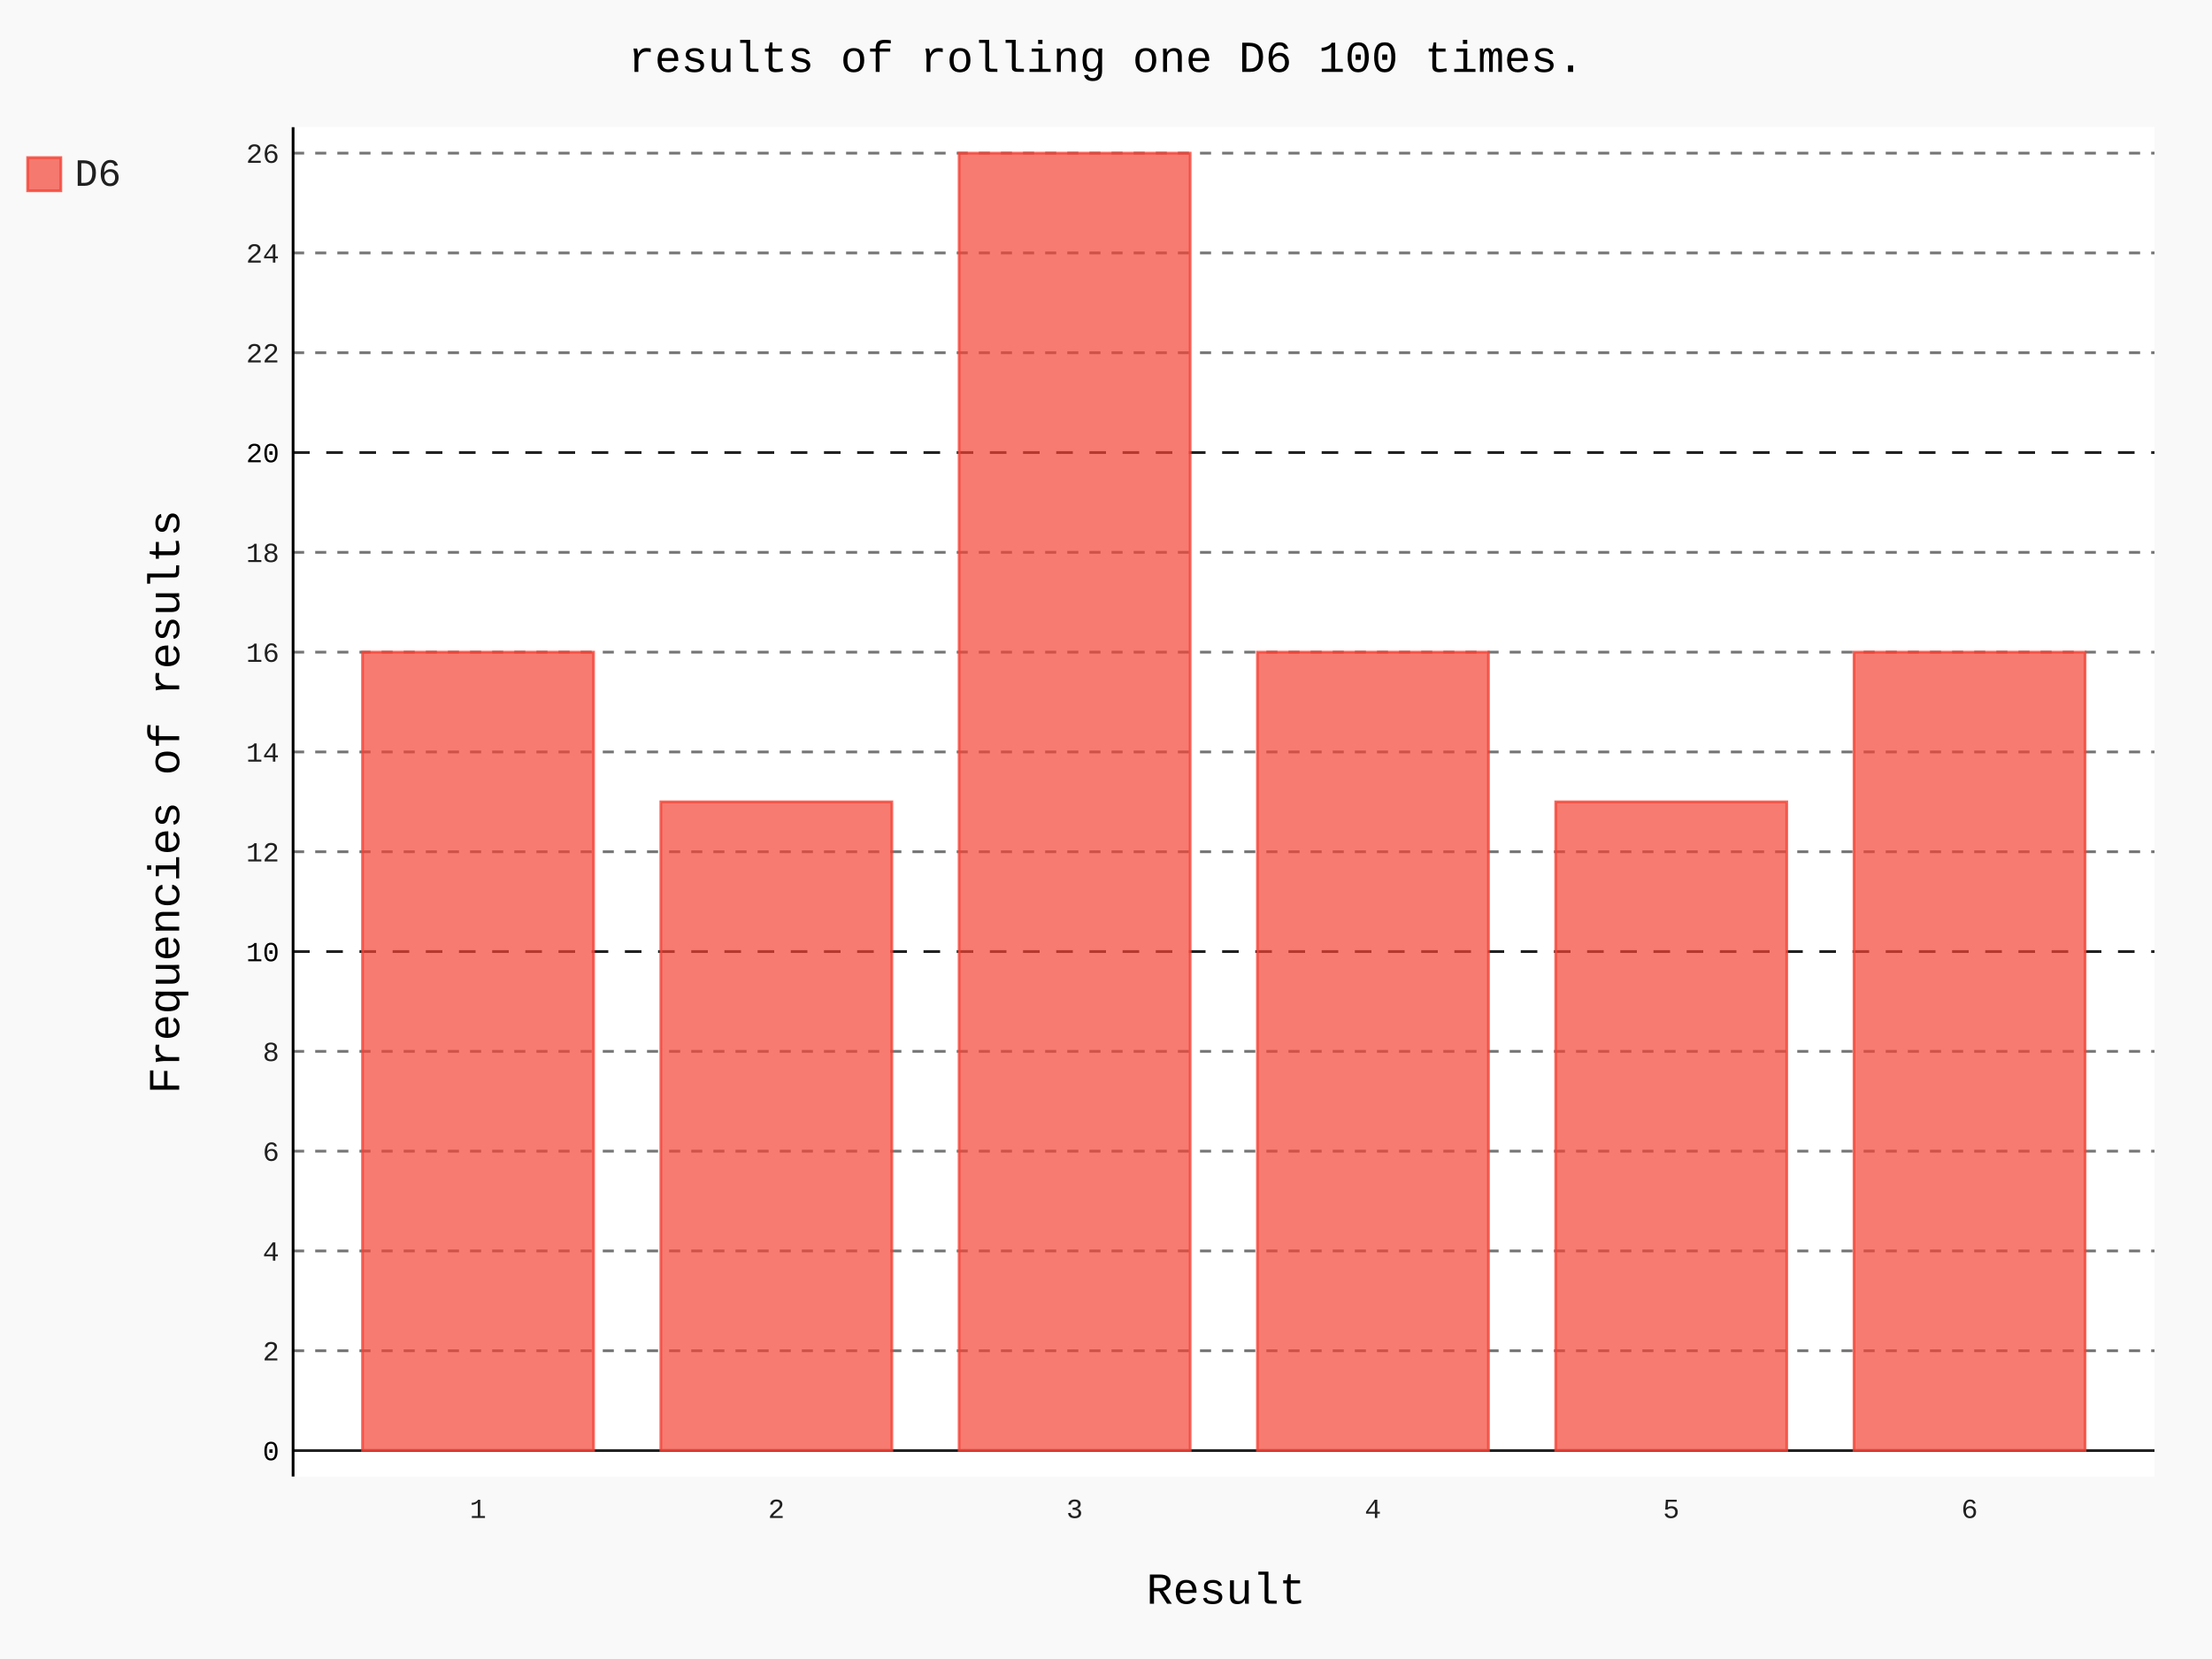
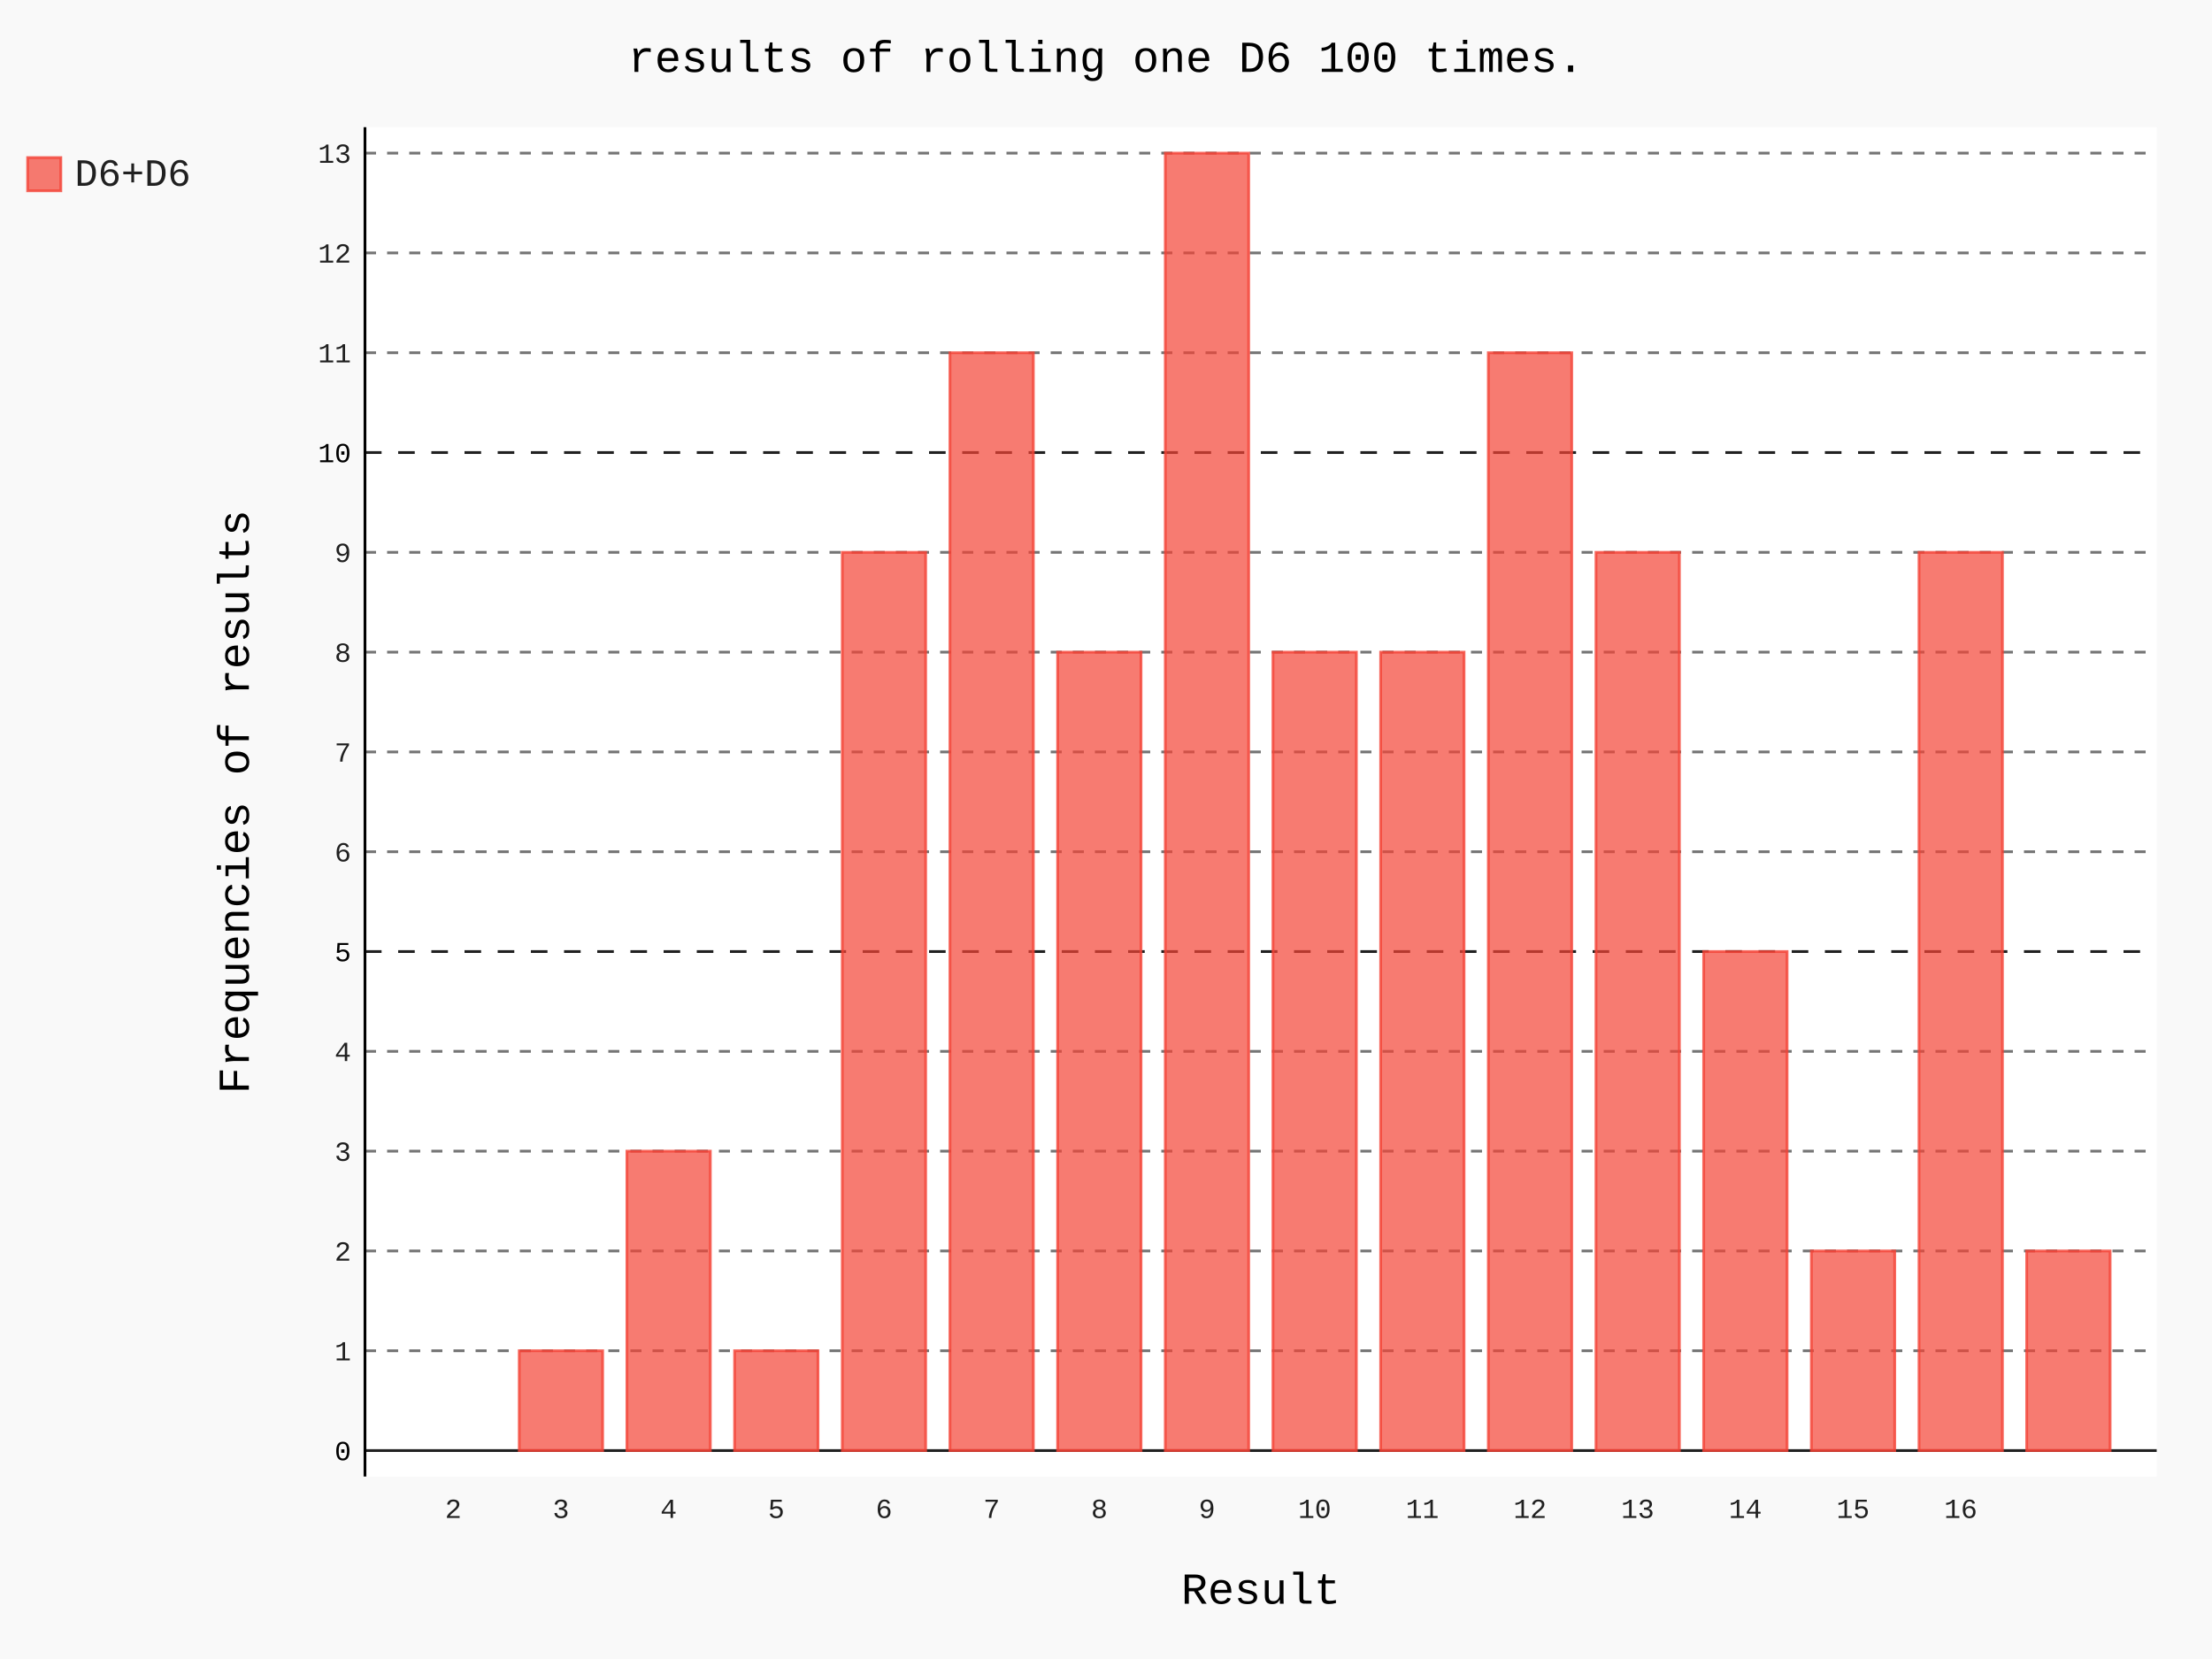
- <svg xmlns="http://www.w3.org/2000/svg" class="pygal-chart" id="chart-1921a8cd-3ffe-412e-8988-e99bed400083" viewBox="0 0 800 600">
+ <svg xmlns="http://www.w3.org/2000/svg" class="pygal-chart" id="chart-f39f1218-35b5-440c-beb1-5be329a6a3e0" viewBox="0 0 800 600">
  <defs>
-     <style type="text/css">#chart-1921a8cd-3ffe-412e-8988-e99bed400083{-webkit-user-select:none;-webkit-font-smoothing:antialiased;font-family:Consolas,"Liberation Mono",Menlo,Courier,monospace}#chart-1921a8cd-3ffe-412e-8988-e99bed400083 .title{font-family:Consolas,"Liberation Mono",Menlo,Courier,monospace;font-size:16px}#chart-1921a8cd-3ffe-412e-8988-e99bed400083 .legends .legend text{font-family:Consolas,"Liberation Mono",Menlo,Courier,monospace;font-size:14px}#chart-1921a8cd-3ffe-412e-8988-e99bed400083 .axis text{font-family:Consolas,"Liberation Mono",Menlo,Courier,monospace;font-size:10px}#chart-1921a8cd-3ffe-412e-8988-e99bed400083 .axis text.major{font-family:Consolas,"Liberation Mono",Menlo,Courier,monospace;font-size:10px}#chart-1921a8cd-3ffe-412e-8988-e99bed400083 .text-overlay text.value{font-family:Consolas,"Liberation Mono",Menlo,Courier,monospace;font-size:16px}#chart-1921a8cd-3ffe-412e-8988-e99bed400083 .text-overlay text.label{font-family:Consolas,"Liberation Mono",Menlo,Courier,monospace;font-size:10px}#chart-1921a8cd-3ffe-412e-8988-e99bed400083 .tooltip{font-family:Consolas,"Liberation Mono",Menlo,Courier,monospace;font-size:14px}#chart-1921a8cd-3ffe-412e-8988-e99bed400083 text.no_data{font-family:Consolas,"Liberation Mono",Menlo,Courier,monospace;font-size:64px}
- #chart-1921a8cd-3ffe-412e-8988-e99bed400083{background-color:rgba(249,249,249,1)}#chart-1921a8cd-3ffe-412e-8988-e99bed400083 path,#chart-1921a8cd-3ffe-412e-8988-e99bed400083 line,#chart-1921a8cd-3ffe-412e-8988-e99bed400083 rect,#chart-1921a8cd-3ffe-412e-8988-e99bed400083 circle{-webkit-transition:150ms;-moz-transition:150ms;transition:150ms}#chart-1921a8cd-3ffe-412e-8988-e99bed400083 .graph &gt; .background{fill:rgba(249,249,249,1)}#chart-1921a8cd-3ffe-412e-8988-e99bed400083 .plot &gt; .background{fill:rgba(255,255,255,1)}#chart-1921a8cd-3ffe-412e-8988-e99bed400083 .graph{fill:rgba(0,0,0,.87)}#chart-1921a8cd-3ffe-412e-8988-e99bed400083 text.no_data{fill:rgba(0,0,0,1)}#chart-1921a8cd-3ffe-412e-8988-e99bed400083 .title{fill:rgba(0,0,0,1)}#chart-1921a8cd-3ffe-412e-8988-e99bed400083 .legends .legend text{fill:rgba(0,0,0,.87)}#chart-1921a8cd-3ffe-412e-8988-e99bed400083 .legends .legend:hover text{fill:rgba(0,0,0,1)}#chart-1921a8cd-3ffe-412e-8988-e99bed400083 .axis .line{stroke:rgba(0,0,0,1)}#chart-1921a8cd-3ffe-412e-8988-e99bed400083 .axis .guide.line{stroke:rgba(0,0,0,.54)}#chart-1921a8cd-3ffe-412e-8988-e99bed400083 .axis .major.line{stroke:rgba(0,0,0,.87)}#chart-1921a8cd-3ffe-412e-8988-e99bed400083 .axis text.major{fill:rgba(0,0,0,1)}#chart-1921a8cd-3ffe-412e-8988-e99bed400083 .axis.y .guides:hover .guide.line,#chart-1921a8cd-3ffe-412e-8988-e99bed400083 .line-graph .axis.x .guides:hover .guide.line,#chart-1921a8cd-3ffe-412e-8988-e99bed400083 .stackedline-graph .axis.x .guides:hover .guide.line,#chart-1921a8cd-3ffe-412e-8988-e99bed400083 .xy-graph .axis.x .guides:hover .guide.line{stroke:rgba(0,0,0,1)}#chart-1921a8cd-3ffe-412e-8988-e99bed400083 .axis .guides:hover text{fill:rgba(0,0,0,1)}#chart-1921a8cd-3ffe-412e-8988-e99bed400083 .reactive{fill-opacity:.7;stroke-opacity:.8}#chart-1921a8cd-3ffe-412e-8988-e99bed400083 .ci{stroke:rgba(0,0,0,.87)}#chart-1921a8cd-3ffe-412e-8988-e99bed400083 .reactive.active,#chart-1921a8cd-3ffe-412e-8988-e99bed400083 .active .reactive{fill-opacity:.8;stroke-opacity:.9;stroke-width:4}#chart-1921a8cd-3ffe-412e-8988-e99bed400083 .ci .reactive.active{stroke-width:1.5}#chart-1921a8cd-3ffe-412e-8988-e99bed400083 .series text{fill:rgba(0,0,0,1)}#chart-1921a8cd-3ffe-412e-8988-e99bed400083 .tooltip rect{fill:rgba(255,255,255,1);stroke:rgba(0,0,0,1);-webkit-transition:opacity 150ms;-moz-transition:opacity 150ms;transition:opacity 150ms}#chart-1921a8cd-3ffe-412e-8988-e99bed400083 .tooltip .label{fill:rgba(0,0,0,.87)}#chart-1921a8cd-3ffe-412e-8988-e99bed400083 .tooltip .label{fill:rgba(0,0,0,.87)}#chart-1921a8cd-3ffe-412e-8988-e99bed400083 .tooltip .legend{font-size:.8em;fill:rgba(0,0,0,.54)}#chart-1921a8cd-3ffe-412e-8988-e99bed400083 .tooltip .x_label{font-size:.6em;fill:rgba(0,0,0,1)}#chart-1921a8cd-3ffe-412e-8988-e99bed400083 .tooltip .xlink{font-size:.5em;text-decoration:underline}#chart-1921a8cd-3ffe-412e-8988-e99bed400083 .tooltip .value{font-size:1.5em}#chart-1921a8cd-3ffe-412e-8988-e99bed400083 .bound{font-size:.5em}#chart-1921a8cd-3ffe-412e-8988-e99bed400083 .max-value{font-size:.75em;fill:rgba(0,0,0,.54)}#chart-1921a8cd-3ffe-412e-8988-e99bed400083 .map-element{fill:rgba(255,255,255,1);stroke:rgba(0,0,0,.54) !important}#chart-1921a8cd-3ffe-412e-8988-e99bed400083 .map-element .reactive{fill-opacity:inherit;stroke-opacity:inherit}#chart-1921a8cd-3ffe-412e-8988-e99bed400083 .color-0,#chart-1921a8cd-3ffe-412e-8988-e99bed400083 .color-0 a:visited{stroke:#F44336;fill:#F44336}#chart-1921a8cd-3ffe-412e-8988-e99bed400083 .text-overlay .color-0 text{fill:black}
- #chart-1921a8cd-3ffe-412e-8988-e99bed400083 text.no_data{text-anchor:middle}#chart-1921a8cd-3ffe-412e-8988-e99bed400083 .guide.line{fill:none}#chart-1921a8cd-3ffe-412e-8988-e99bed400083 .centered{text-anchor:middle}#chart-1921a8cd-3ffe-412e-8988-e99bed400083 .title{text-anchor:middle}#chart-1921a8cd-3ffe-412e-8988-e99bed400083 .legends .legend text{fill-opacity:1}#chart-1921a8cd-3ffe-412e-8988-e99bed400083 .axis.x text{text-anchor:middle}#chart-1921a8cd-3ffe-412e-8988-e99bed400083 .axis.x:not(.web) text[transform]{text-anchor:start}#chart-1921a8cd-3ffe-412e-8988-e99bed400083 .axis.x:not(.web) text[transform].backwards{text-anchor:end}#chart-1921a8cd-3ffe-412e-8988-e99bed400083 .axis.y text{text-anchor:end}#chart-1921a8cd-3ffe-412e-8988-e99bed400083 .axis.y text[transform].backwards{text-anchor:start}#chart-1921a8cd-3ffe-412e-8988-e99bed400083 .axis.y2 text{text-anchor:start}#chart-1921a8cd-3ffe-412e-8988-e99bed400083 .axis.y2 text[transform].backwards{text-anchor:end}#chart-1921a8cd-3ffe-412e-8988-e99bed400083 .axis .guide.line{stroke-dasharray:4,4}#chart-1921a8cd-3ffe-412e-8988-e99bed400083 .axis .major.guide.line{stroke-dasharray:6,6}#chart-1921a8cd-3ffe-412e-8988-e99bed400083 .horizontal .axis.y .guide.line,#chart-1921a8cd-3ffe-412e-8988-e99bed400083 .horizontal .axis.y2 .guide.line,#chart-1921a8cd-3ffe-412e-8988-e99bed400083 .vertical .axis.x .guide.line{opacity:0}#chart-1921a8cd-3ffe-412e-8988-e99bed400083 .horizontal .axis.always_show .guide.line,#chart-1921a8cd-3ffe-412e-8988-e99bed400083 .vertical .axis.always_show .guide.line{opacity:1 !important}#chart-1921a8cd-3ffe-412e-8988-e99bed400083 .axis.y .guides:hover .guide.line,#chart-1921a8cd-3ffe-412e-8988-e99bed400083 .axis.y2 .guides:hover .guide.line,#chart-1921a8cd-3ffe-412e-8988-e99bed400083 .axis.x .guides:hover .guide.line{opacity:1}#chart-1921a8cd-3ffe-412e-8988-e99bed400083 .axis .guides:hover text{opacity:1}#chart-1921a8cd-3ffe-412e-8988-e99bed400083 .nofill{fill:none}#chart-1921a8cd-3ffe-412e-8988-e99bed400083 .subtle-fill{fill-opacity:.2}#chart-1921a8cd-3ffe-412e-8988-e99bed400083 .dot{stroke-width:1px;fill-opacity:1}#chart-1921a8cd-3ffe-412e-8988-e99bed400083 .dot.active{stroke-width:5px}#chart-1921a8cd-3ffe-412e-8988-e99bed400083 .dot.negative{fill:transparent}#chart-1921a8cd-3ffe-412e-8988-e99bed400083 text,#chart-1921a8cd-3ffe-412e-8988-e99bed400083 tspan{stroke:none !important}#chart-1921a8cd-3ffe-412e-8988-e99bed400083 .series text.active{opacity:1}#chart-1921a8cd-3ffe-412e-8988-e99bed400083 .tooltip rect{fill-opacity:.95;stroke-width:.5}#chart-1921a8cd-3ffe-412e-8988-e99bed400083 .tooltip text{fill-opacity:1}#chart-1921a8cd-3ffe-412e-8988-e99bed400083 .showable{visibility:hidden}#chart-1921a8cd-3ffe-412e-8988-e99bed400083 .showable.shown{visibility:visible}#chart-1921a8cd-3ffe-412e-8988-e99bed400083 .gauge-background{fill:rgba(229,229,229,1);stroke:none}#chart-1921a8cd-3ffe-412e-8988-e99bed400083 .bg-lines{stroke:rgba(249,249,249,1);stroke-width:2px}</style>
+     <style type="text/css">#chart-f39f1218-35b5-440c-beb1-5be329a6a3e0{-webkit-user-select:none;-webkit-font-smoothing:antialiased;font-family:Consolas,"Liberation Mono",Menlo,Courier,monospace}#chart-f39f1218-35b5-440c-beb1-5be329a6a3e0 .title{font-family:Consolas,"Liberation Mono",Menlo,Courier,monospace;font-size:16px}#chart-f39f1218-35b5-440c-beb1-5be329a6a3e0 .legends .legend text{font-family:Consolas,"Liberation Mono",Menlo,Courier,monospace;font-size:14px}#chart-f39f1218-35b5-440c-beb1-5be329a6a3e0 .axis text{font-family:Consolas,"Liberation Mono",Menlo,Courier,monospace;font-size:10px}#chart-f39f1218-35b5-440c-beb1-5be329a6a3e0 .axis text.major{font-family:Consolas,"Liberation Mono",Menlo,Courier,monospace;font-size:10px}#chart-f39f1218-35b5-440c-beb1-5be329a6a3e0 .text-overlay text.value{font-family:Consolas,"Liberation Mono",Menlo,Courier,monospace;font-size:16px}#chart-f39f1218-35b5-440c-beb1-5be329a6a3e0 .text-overlay text.label{font-family:Consolas,"Liberation Mono",Menlo,Courier,monospace;font-size:10px}#chart-f39f1218-35b5-440c-beb1-5be329a6a3e0 .tooltip{font-family:Consolas,"Liberation Mono",Menlo,Courier,monospace;font-size:14px}#chart-f39f1218-35b5-440c-beb1-5be329a6a3e0 text.no_data{font-family:Consolas,"Liberation Mono",Menlo,Courier,monospace;font-size:64px}
+ #chart-f39f1218-35b5-440c-beb1-5be329a6a3e0{background-color:rgba(249,249,249,1)}#chart-f39f1218-35b5-440c-beb1-5be329a6a3e0 path,#chart-f39f1218-35b5-440c-beb1-5be329a6a3e0 line,#chart-f39f1218-35b5-440c-beb1-5be329a6a3e0 rect,#chart-f39f1218-35b5-440c-beb1-5be329a6a3e0 circle{-webkit-transition:150ms;-moz-transition:150ms;transition:150ms}#chart-f39f1218-35b5-440c-beb1-5be329a6a3e0 .graph &gt; .background{fill:rgba(249,249,249,1)}#chart-f39f1218-35b5-440c-beb1-5be329a6a3e0 .plot &gt; .background{fill:rgba(255,255,255,1)}#chart-f39f1218-35b5-440c-beb1-5be329a6a3e0 .graph{fill:rgba(0,0,0,.87)}#chart-f39f1218-35b5-440c-beb1-5be329a6a3e0 text.no_data{fill:rgba(0,0,0,1)}#chart-f39f1218-35b5-440c-beb1-5be329a6a3e0 .title{fill:rgba(0,0,0,1)}#chart-f39f1218-35b5-440c-beb1-5be329a6a3e0 .legends .legend text{fill:rgba(0,0,0,.87)}#chart-f39f1218-35b5-440c-beb1-5be329a6a3e0 .legends .legend:hover text{fill:rgba(0,0,0,1)}#chart-f39f1218-35b5-440c-beb1-5be329a6a3e0 .axis .line{stroke:rgba(0,0,0,1)}#chart-f39f1218-35b5-440c-beb1-5be329a6a3e0 .axis .guide.line{stroke:rgba(0,0,0,.54)}#chart-f39f1218-35b5-440c-beb1-5be329a6a3e0 .axis .major.line{stroke:rgba(0,0,0,.87)}#chart-f39f1218-35b5-440c-beb1-5be329a6a3e0 .axis text.major{fill:rgba(0,0,0,1)}#chart-f39f1218-35b5-440c-beb1-5be329a6a3e0 .axis.y .guides:hover .guide.line,#chart-f39f1218-35b5-440c-beb1-5be329a6a3e0 .line-graph .axis.x .guides:hover .guide.line,#chart-f39f1218-35b5-440c-beb1-5be329a6a3e0 .stackedline-graph .axis.x .guides:hover .guide.line,#chart-f39f1218-35b5-440c-beb1-5be329a6a3e0 .xy-graph .axis.x .guides:hover .guide.line{stroke:rgba(0,0,0,1)}#chart-f39f1218-35b5-440c-beb1-5be329a6a3e0 .axis .guides:hover text{fill:rgba(0,0,0,1)}#chart-f39f1218-35b5-440c-beb1-5be329a6a3e0 .reactive{fill-opacity:.7;stroke-opacity:.8}#chart-f39f1218-35b5-440c-beb1-5be329a6a3e0 .ci{stroke:rgba(0,0,0,.87)}#chart-f39f1218-35b5-440c-beb1-5be329a6a3e0 .reactive.active,#chart-f39f1218-35b5-440c-beb1-5be329a6a3e0 .active .reactive{fill-opacity:.8;stroke-opacity:.9;stroke-width:4}#chart-f39f1218-35b5-440c-beb1-5be329a6a3e0 .ci .reactive.active{stroke-width:1.5}#chart-f39f1218-35b5-440c-beb1-5be329a6a3e0 .series text{fill:rgba(0,0,0,1)}#chart-f39f1218-35b5-440c-beb1-5be329a6a3e0 .tooltip rect{fill:rgba(255,255,255,1);stroke:rgba(0,0,0,1);-webkit-transition:opacity 150ms;-moz-transition:opacity 150ms;transition:opacity 150ms}#chart-f39f1218-35b5-440c-beb1-5be329a6a3e0 .tooltip .label{fill:rgba(0,0,0,.87)}#chart-f39f1218-35b5-440c-beb1-5be329a6a3e0 .tooltip .label{fill:rgba(0,0,0,.87)}#chart-f39f1218-35b5-440c-beb1-5be329a6a3e0 .tooltip .legend{font-size:.8em;fill:rgba(0,0,0,.54)}#chart-f39f1218-35b5-440c-beb1-5be329a6a3e0 .tooltip .x_label{font-size:.6em;fill:rgba(0,0,0,1)}#chart-f39f1218-35b5-440c-beb1-5be329a6a3e0 .tooltip .xlink{font-size:.5em;text-decoration:underline}#chart-f39f1218-35b5-440c-beb1-5be329a6a3e0 .tooltip .value{font-size:1.5em}#chart-f39f1218-35b5-440c-beb1-5be329a6a3e0 .bound{font-size:.5em}#chart-f39f1218-35b5-440c-beb1-5be329a6a3e0 .max-value{font-size:.75em;fill:rgba(0,0,0,.54)}#chart-f39f1218-35b5-440c-beb1-5be329a6a3e0 .map-element{fill:rgba(255,255,255,1);stroke:rgba(0,0,0,.54) !important}#chart-f39f1218-35b5-440c-beb1-5be329a6a3e0 .map-element .reactive{fill-opacity:inherit;stroke-opacity:inherit}#chart-f39f1218-35b5-440c-beb1-5be329a6a3e0 .color-0,#chart-f39f1218-35b5-440c-beb1-5be329a6a3e0 .color-0 a:visited{stroke:#F44336;fill:#F44336}#chart-f39f1218-35b5-440c-beb1-5be329a6a3e0 .text-overlay .color-0 text{fill:black}
+ #chart-f39f1218-35b5-440c-beb1-5be329a6a3e0 text.no_data{text-anchor:middle}#chart-f39f1218-35b5-440c-beb1-5be329a6a3e0 .guide.line{fill:none}#chart-f39f1218-35b5-440c-beb1-5be329a6a3e0 .centered{text-anchor:middle}#chart-f39f1218-35b5-440c-beb1-5be329a6a3e0 .title{text-anchor:middle}#chart-f39f1218-35b5-440c-beb1-5be329a6a3e0 .legends .legend text{fill-opacity:1}#chart-f39f1218-35b5-440c-beb1-5be329a6a3e0 .axis.x text{text-anchor:middle}#chart-f39f1218-35b5-440c-beb1-5be329a6a3e0 .axis.x:not(.web) text[transform]{text-anchor:start}#chart-f39f1218-35b5-440c-beb1-5be329a6a3e0 .axis.x:not(.web) text[transform].backwards{text-anchor:end}#chart-f39f1218-35b5-440c-beb1-5be329a6a3e0 .axis.y text{text-anchor:end}#chart-f39f1218-35b5-440c-beb1-5be329a6a3e0 .axis.y text[transform].backwards{text-anchor:start}#chart-f39f1218-35b5-440c-beb1-5be329a6a3e0 .axis.y2 text{text-anchor:start}#chart-f39f1218-35b5-440c-beb1-5be329a6a3e0 .axis.y2 text[transform].backwards{text-anchor:end}#chart-f39f1218-35b5-440c-beb1-5be329a6a3e0 .axis .guide.line{stroke-dasharray:4,4}#chart-f39f1218-35b5-440c-beb1-5be329a6a3e0 .axis .major.guide.line{stroke-dasharray:6,6}#chart-f39f1218-35b5-440c-beb1-5be329a6a3e0 .horizontal .axis.y .guide.line,#chart-f39f1218-35b5-440c-beb1-5be329a6a3e0 .horizontal .axis.y2 .guide.line,#chart-f39f1218-35b5-440c-beb1-5be329a6a3e0 .vertical .axis.x .guide.line{opacity:0}#chart-f39f1218-35b5-440c-beb1-5be329a6a3e0 .horizontal .axis.always_show .guide.line,#chart-f39f1218-35b5-440c-beb1-5be329a6a3e0 .vertical .axis.always_show .guide.line{opacity:1 !important}#chart-f39f1218-35b5-440c-beb1-5be329a6a3e0 .axis.y .guides:hover .guide.line,#chart-f39f1218-35b5-440c-beb1-5be329a6a3e0 .axis.y2 .guides:hover .guide.line,#chart-f39f1218-35b5-440c-beb1-5be329a6a3e0 .axis.x .guides:hover .guide.line{opacity:1}#chart-f39f1218-35b5-440c-beb1-5be329a6a3e0 .axis .guides:hover text{opacity:1}#chart-f39f1218-35b5-440c-beb1-5be329a6a3e0 .nofill{fill:none}#chart-f39f1218-35b5-440c-beb1-5be329a6a3e0 .subtle-fill{fill-opacity:.2}#chart-f39f1218-35b5-440c-beb1-5be329a6a3e0 .dot{stroke-width:1px;fill-opacity:1}#chart-f39f1218-35b5-440c-beb1-5be329a6a3e0 .dot.active{stroke-width:5px}#chart-f39f1218-35b5-440c-beb1-5be329a6a3e0 .dot.negative{fill:transparent}#chart-f39f1218-35b5-440c-beb1-5be329a6a3e0 text,#chart-f39f1218-35b5-440c-beb1-5be329a6a3e0 tspan{stroke:none !important}#chart-f39f1218-35b5-440c-beb1-5be329a6a3e0 .series text.active{opacity:1}#chart-f39f1218-35b5-440c-beb1-5be329a6a3e0 .tooltip rect{fill-opacity:.95;stroke-width:.5}#chart-f39f1218-35b5-440c-beb1-5be329a6a3e0 .tooltip text{fill-opacity:1}#chart-f39f1218-35b5-440c-beb1-5be329a6a3e0 .showable{visibility:hidden}#chart-f39f1218-35b5-440c-beb1-5be329a6a3e0 .showable.shown{visibility:visible}#chart-f39f1218-35b5-440c-beb1-5be329a6a3e0 .gauge-background{fill:rgba(229,229,229,1);stroke:none}#chart-f39f1218-35b5-440c-beb1-5be329a6a3e0 .bg-lines{stroke:rgba(249,249,249,1);stroke-width:2px}</style>
  </defs>
  <g class="graph bar-graph vertical">
    <rect class="background" height="600" width="800" x="0" y="0" />
-     <g class="plot" transform="translate(106, 46)">
-       <rect class="background" height="488" width="673.2" x="0" y="0" />
+     <g class="plot" transform="translate(132, 46)">
+       <rect class="background" height="488" width="648.0" x="0" y="0" />
      <g class="axis y always_show">
        <g class="guides">
-           <path class="axis major line" d="M0 478.615 h673.2" />
+           <path class="axis major line" d="M0 478.615 h648" />
          <text class="major" x="-5" y="482.115">0</text>
        </g>
        <g class="guides">
-           <path class="guide line" d="M0 442.521 h673.2" />
-           <text class="" x="-5" y="446.021">2</text>
-         </g>
-         <g class="guides">
-           <path class="guide line" d="M0 406.426 h673.2" />
-           <text class="" x="-5" y="409.926">4</text>
-         </g>
-         <g class="guides">
-           <path class="guide line" d="M0 370.331 h673.2" />
-           <text class="" x="-5" y="373.831">6</text>
-         </g>
-         <g class="guides">
-           <path class="guide line" d="M0 334.237 h673.2" />
-           <text class="" x="-5" y="337.737">8</text>
-         </g>
-         <g class="guides">
-           <path class="major guide line" d="M0 298.142 h673.2" />
-           <text class="major" x="-5" y="301.642">10</text>
-         </g>
-         <g class="guides">
-           <path class="guide line" d="M0 262.047 h673.2" />
-           <text class="" x="-5" y="265.547">12</text>
-         </g>
-         <g class="guides">
-           <path class="guide line" d="M0 225.953 h673.2" />
-           <text class="" x="-5" y="229.453">14</text>
-         </g>
-         <g class="guides">
-           <path class="guide line" d="M0 189.858 h673.2" />
-           <text class="" x="-5" y="193.358">16</text>
-         </g>
-         <g class="guides">
-           <path class="guide line" d="M0 153.763 h673.2" />
-           <text class="" x="-5" y="157.263">18</text>
-         </g>
-         <g class="guides">
-           <path class="major guide line" d="M0 117.669 h673.2" />
-           <text class="major" x="-5" y="121.169">20</text>
-         </g>
-         <g class="guides">
-           <path class="guide line" d="M0 81.574 h673.2" />
-           <text class="" x="-5" y="85.074">22</text>
-         </g>
-         <g class="guides">
-           <path class="guide line" d="M0 45.479 h673.2" />
-           <text class="" x="-5" y="48.979">24</text>
-         </g>
-         <g class="guides">
-           <path class="guide line" d="M0 9.385 h673.2" />
-           <text class="" x="-5" y="12.885">26</text>
+           <path class="guide line" d="M0 442.521 h648" />
+           <text class="" x="-5" y="446.021">1</text>
+         </g>
+         <g class="guides">
+           <path class="guide line" d="M0 406.426 h648" />
+           <text class="" x="-5" y="409.926">2</text>
+         </g>
+         <g class="guides">
+           <path class="guide line" d="M0 370.331 h648" />
+           <text class="" x="-5" y="373.831">3</text>
+         </g>
+         <g class="guides">
+           <path class="guide line" d="M0 334.237 h648" />
+           <text class="" x="-5" y="337.737">4</text>
+         </g>
+         <g class="guides">
+           <path class="major guide line" d="M0 298.142 h648" />
+           <text class="major" x="-5" y="301.642">5</text>
+         </g>
+         <g class="guides">
+           <path class="guide line" d="M0 262.047 h648" />
+           <text class="" x="-5" y="265.547">6</text>
+         </g>
+         <g class="guides">
+           <path class="guide line" d="M0 225.953 h648" />
+           <text class="" x="-5" y="229.453">7</text>
+         </g>
+         <g class="guides">
+           <path class="guide line" d="M0 189.858 h648" />
+           <text class="" x="-5" y="193.358">8</text>
+         </g>
+         <g class="guides">
+           <path class="guide line" d="M0 153.763 h648" />
+           <text class="" x="-5" y="157.263">9</text>
+         </g>
+         <g class="guides">
+           <path class="major guide line" d="M0 117.669 h648" />
+           <text class="major" x="-5" y="121.169">10</text>
+         </g>
+         <g class="guides">
+           <path class="guide line" d="M0 81.574 h648" />
+           <text class="" x="-5" y="85.074">11</text>
+         </g>
+         <g class="guides">
+           <path class="guide line" d="M0 45.479 h648" />
+           <text class="" x="-5" y="48.979">12</text>
+         </g>
+         <g class="guides">
+           <path class="guide line" d="M0 9.385 h648" />
+           <text class="" x="-5" y="12.885">13</text>
        </g>
      </g>
      <g class="axis x">
        <path class="line" d="M0 0 v488" />
        <g class="guides">
-           <path class="guide line" d="M66.888 0 v488" />
-           <text class="" x="66.888" y="503.0">1</text>
-         </g>
-         <g class="guides">
-           <path class="guide line" d="M174.773 0 v488" />
-           <text class="" x="174.773" y="503.0">2</text>
-         </g>
-         <g class="guides">
-           <path class="guide line" d="M282.658 0 v488" />
-           <text class="" x="282.658" y="503.0">3</text>
-         </g>
-         <g class="guides">
-           <path class="guide line" d="M390.542 0 v488" />
-           <text class="" x="390.542" y="503.0">4</text>
-         </g>
-         <g class="guides">
-           <path class="guide line" d="M498.427 0 v488" />
-           <text class="" x="498.427" y="503.0">5</text>
-         </g>
-         <g class="guides">
-           <path class="guide line" d="M606.312 0 v488" />
-           <text class="" x="606.312" y="503.0">6</text>
+           <path class="guide line" d="M31.933 0 v488" />
+           <text class="" x="31.933" y="503.0">2</text>
+         </g>
+         <g class="guides">
+           <path class="guide line" d="M70.875 0 v488" />
+           <text class="" x="70.875" y="503.0">3</text>
+         </g>
+         <g class="guides">
+           <path class="guide line" d="M109.817 0 v488" />
+           <text class="" x="109.817" y="503.0">4</text>
+         </g>
+         <g class="guides">
+           <path class="guide line" d="M148.76 0 v488" />
+           <text class="" x="148.76" y="503.0">5</text>
+         </g>
+         <g class="guides">
+           <path class="guide line" d="M187.702 0 v488" />
+           <text class="" x="187.702" y="503.0">6</text>
+         </g>
+         <g class="guides">
+           <path class="guide line" d="M226.644 0 v488" />
+           <text class="" x="226.644" y="503.0">7</text>
+         </g>
+         <g class="guides">
+           <path class="guide line" d="M265.587 0 v488" />
+           <text class="" x="265.587" y="503.0">8</text>
+         </g>
+         <g class="guides">
+           <path class="guide line" d="M304.529 0 v488" />
+           <text class="" x="304.529" y="503.0">9</text>
+         </g>
+         <g class="guides">
+           <path class="guide line" d="M343.471 0 v488" />
+           <text class="" x="343.471" y="503.0">10</text>
+         </g>
+         <g class="guides">
+           <path class="guide line" d="M382.413 0 v488" />
+           <text class="" x="382.413" y="503.0">11</text>
+         </g>
+         <g class="guides">
+           <path class="guide line" d="M421.356 0 v488" />
+           <text class="" x="421.356" y="503.0">12</text>
+         </g>
+         <g class="guides">
+           <path class="guide line" d="M460.298 0 v488" />
+           <text class="" x="460.298" y="503.0">13</text>
+         </g>
+         <g class="guides">
+           <path class="guide line" d="M499.24 0 v488" />
+           <text class="" x="499.24" y="503.0">14</text>
+         </g>
+         <g class="guides">
+           <path class="guide line" d="M538.183 0 v488" />
+           <text class="" x="538.183" y="503.0">15</text>
+         </g>
+         <g class="guides">
+           <path class="guide line" d="M577.125 0 v488" />
+           <text class="" x="577.125" y="503.0">16</text>
        </g>
      </g>
      <g class="series serie-0 color-0">
        <g class="bars">
          <g class="bar">
-             <rect class="rect reactive tooltip-trigger" height="288.757" rx="0" ry="0" width="83.546" x="25.116" y="189.858" />
-           </g>
-           <g class="bar">
-             <rect class="rect reactive tooltip-trigger" height="234.615" rx="0" ry="0" width="83.546" x="133" y="244" />
-           </g>
-           <g class="bar">
-             <rect class="rect reactive tooltip-trigger" height="469.231" rx="0" ry="0" width="83.546" x="240.885" y="9.385" />
-           </g>
-           <g class="bar">
-             <rect class="rect reactive tooltip-trigger" height="288.757" rx="0" ry="0" width="83.546" x="348.769" y="189.858" />
-           </g>
-           <g class="bar">
-             <rect class="rect reactive tooltip-trigger" height="234.615" rx="0" ry="0" width="83.546" x="456.654" y="244" />
-           </g>
-           <g class="bar">
-             <rect class="rect reactive tooltip-trigger" height="288.757" rx="0" ry="0" width="83.546" x="564.539" y="189.858" />
+             <rect class="rect reactive tooltip-trigger" height="0.0" rx="0" ry="0" width="30.157" x="16.854" y="478.615" />
+           </g>
+           <g class="bar">
+             <rect class="rect reactive tooltip-trigger" height="36.095" rx="0" ry="0" width="30.157" x="55.797" y="442.521" />
+           </g>
+           <g class="bar">
+             <rect class="rect reactive tooltip-trigger" height="108.284" rx="0" ry="0" width="30.157" x="94.739" y="370.331" />
+           </g>
+           <g class="bar">
+             <rect class="rect reactive tooltip-trigger" height="36.095" rx="0" ry="0" width="30.157" x="133.681" y="442.521" />
+           </g>
+           <g class="bar">
+             <rect class="rect reactive tooltip-trigger" height="324.852" rx="0" ry="0" width="30.157" x="172.623" y="153.763" />
+           </g>
+           <g class="bar">
+             <rect class="rect reactive tooltip-trigger" height="397.041" rx="0" ry="0" width="30.157" x="211.566" y="81.574" />
+           </g>
+           <g class="bar">
+             <rect class="rect reactive tooltip-trigger" height="288.757" rx="0" ry="0" width="30.157" x="250.508" y="189.858" />
+           </g>
+           <g class="bar">
+             <rect class="rect reactive tooltip-trigger" height="469.231" rx="0" ry="0" width="30.157" x="289.45" y="9.385" />
+           </g>
+           <g class="bar">
+             <rect class="rect reactive tooltip-trigger" height="288.757" rx="0" ry="0" width="30.157" x="328.393" y="189.858" />
+           </g>
+           <g class="bar">
+             <rect class="rect reactive tooltip-trigger" height="288.757" rx="0" ry="0" width="30.157" x="367.335" y="189.858" />
+           </g>
+           <g class="bar">
+             <rect class="rect reactive tooltip-trigger" height="397.041" rx="0" ry="0" width="30.157" x="406.277" y="81.574" />
+           </g>
+           <g class="bar">
+             <rect class="rect reactive tooltip-trigger" height="324.852" rx="0" ry="0" width="30.157" x="445.22" y="153.763" />
+           </g>
+           <g class="bar">
+             <rect class="rect reactive tooltip-trigger" height="180.473" rx="0" ry="0" width="30.157" x="484.162" y="298.142" />
+           </g>
+           <g class="bar">
+             <rect class="rect reactive tooltip-trigger" height="72.189" rx="0" ry="0" width="30.157" x="523.104" y="406.426" />
+           </g>
+           <g class="bar">
+             <rect class="rect reactive tooltip-trigger" height="324.852" rx="0" ry="0" width="30.157" x="562.047" y="153.763" />
+           </g>
+           <g class="bar">
+             <rect class="rect reactive tooltip-trigger" height="72.189" rx="0" ry="0" width="30.157" x="600.989" y="406.426" />
          </g>
        </g>
      </g>
    </g>
    <g class="titles">
      <text class="title plot_title" x="400.0" y="26">results of rolling one D6 100 times.</text>
-       <text class="title" x="443.4" y="580">Result</text>
-       <text class="title" transform="rotate(-90 38.8 290)" x="38.8" y="316.0">Frequencies of results</text>
-     </g>
-     <g class="plot overlay" transform="translate(106, 46)">
+       <text class="title" x="456.0" y="580">Result</text>
+       <text class="title" transform="rotate(-90 64 290)" x="64.0" y="316.0">Frequencies of results</text>
+     </g>
+     <g class="plot overlay" transform="translate(132, 46)">
      <g class="series serie-0 color-0" />
    </g>
-     <g class="plot text-overlay" transform="translate(106, 46)">
+     <g class="plot text-overlay" transform="translate(132, 46)">
      <g class="series serie-0 color-0" />
    </g>
-     <g class="plot tooltip-overlay" transform="translate(106, 46)">
+     <g class="plot tooltip-overlay" transform="translate(132, 46)">
      <g class="tooltip" style="opacity: 0" transform="translate(0 0)">
        <rect class="tooltip-box" height="0" rx="0" ry="0" width="0" />
        <g class="text" />
      </g>
    </g>
    <g class="legends" transform="translate(10, 56)">
      <g class="legend reactive activate-serie" id="activate-serie-0">
        <rect class="color-0 reactive" height="12" width="12" x="0.0" y="1.0" />
-         <text x="17.0" y="11.2">D6</text>
+         <text x="17.0" y="11.2">D6+D6</text>
      </g>
    </g>
    <g class="legends" transform="translate(790, 56)" />
  </g>
</svg>
